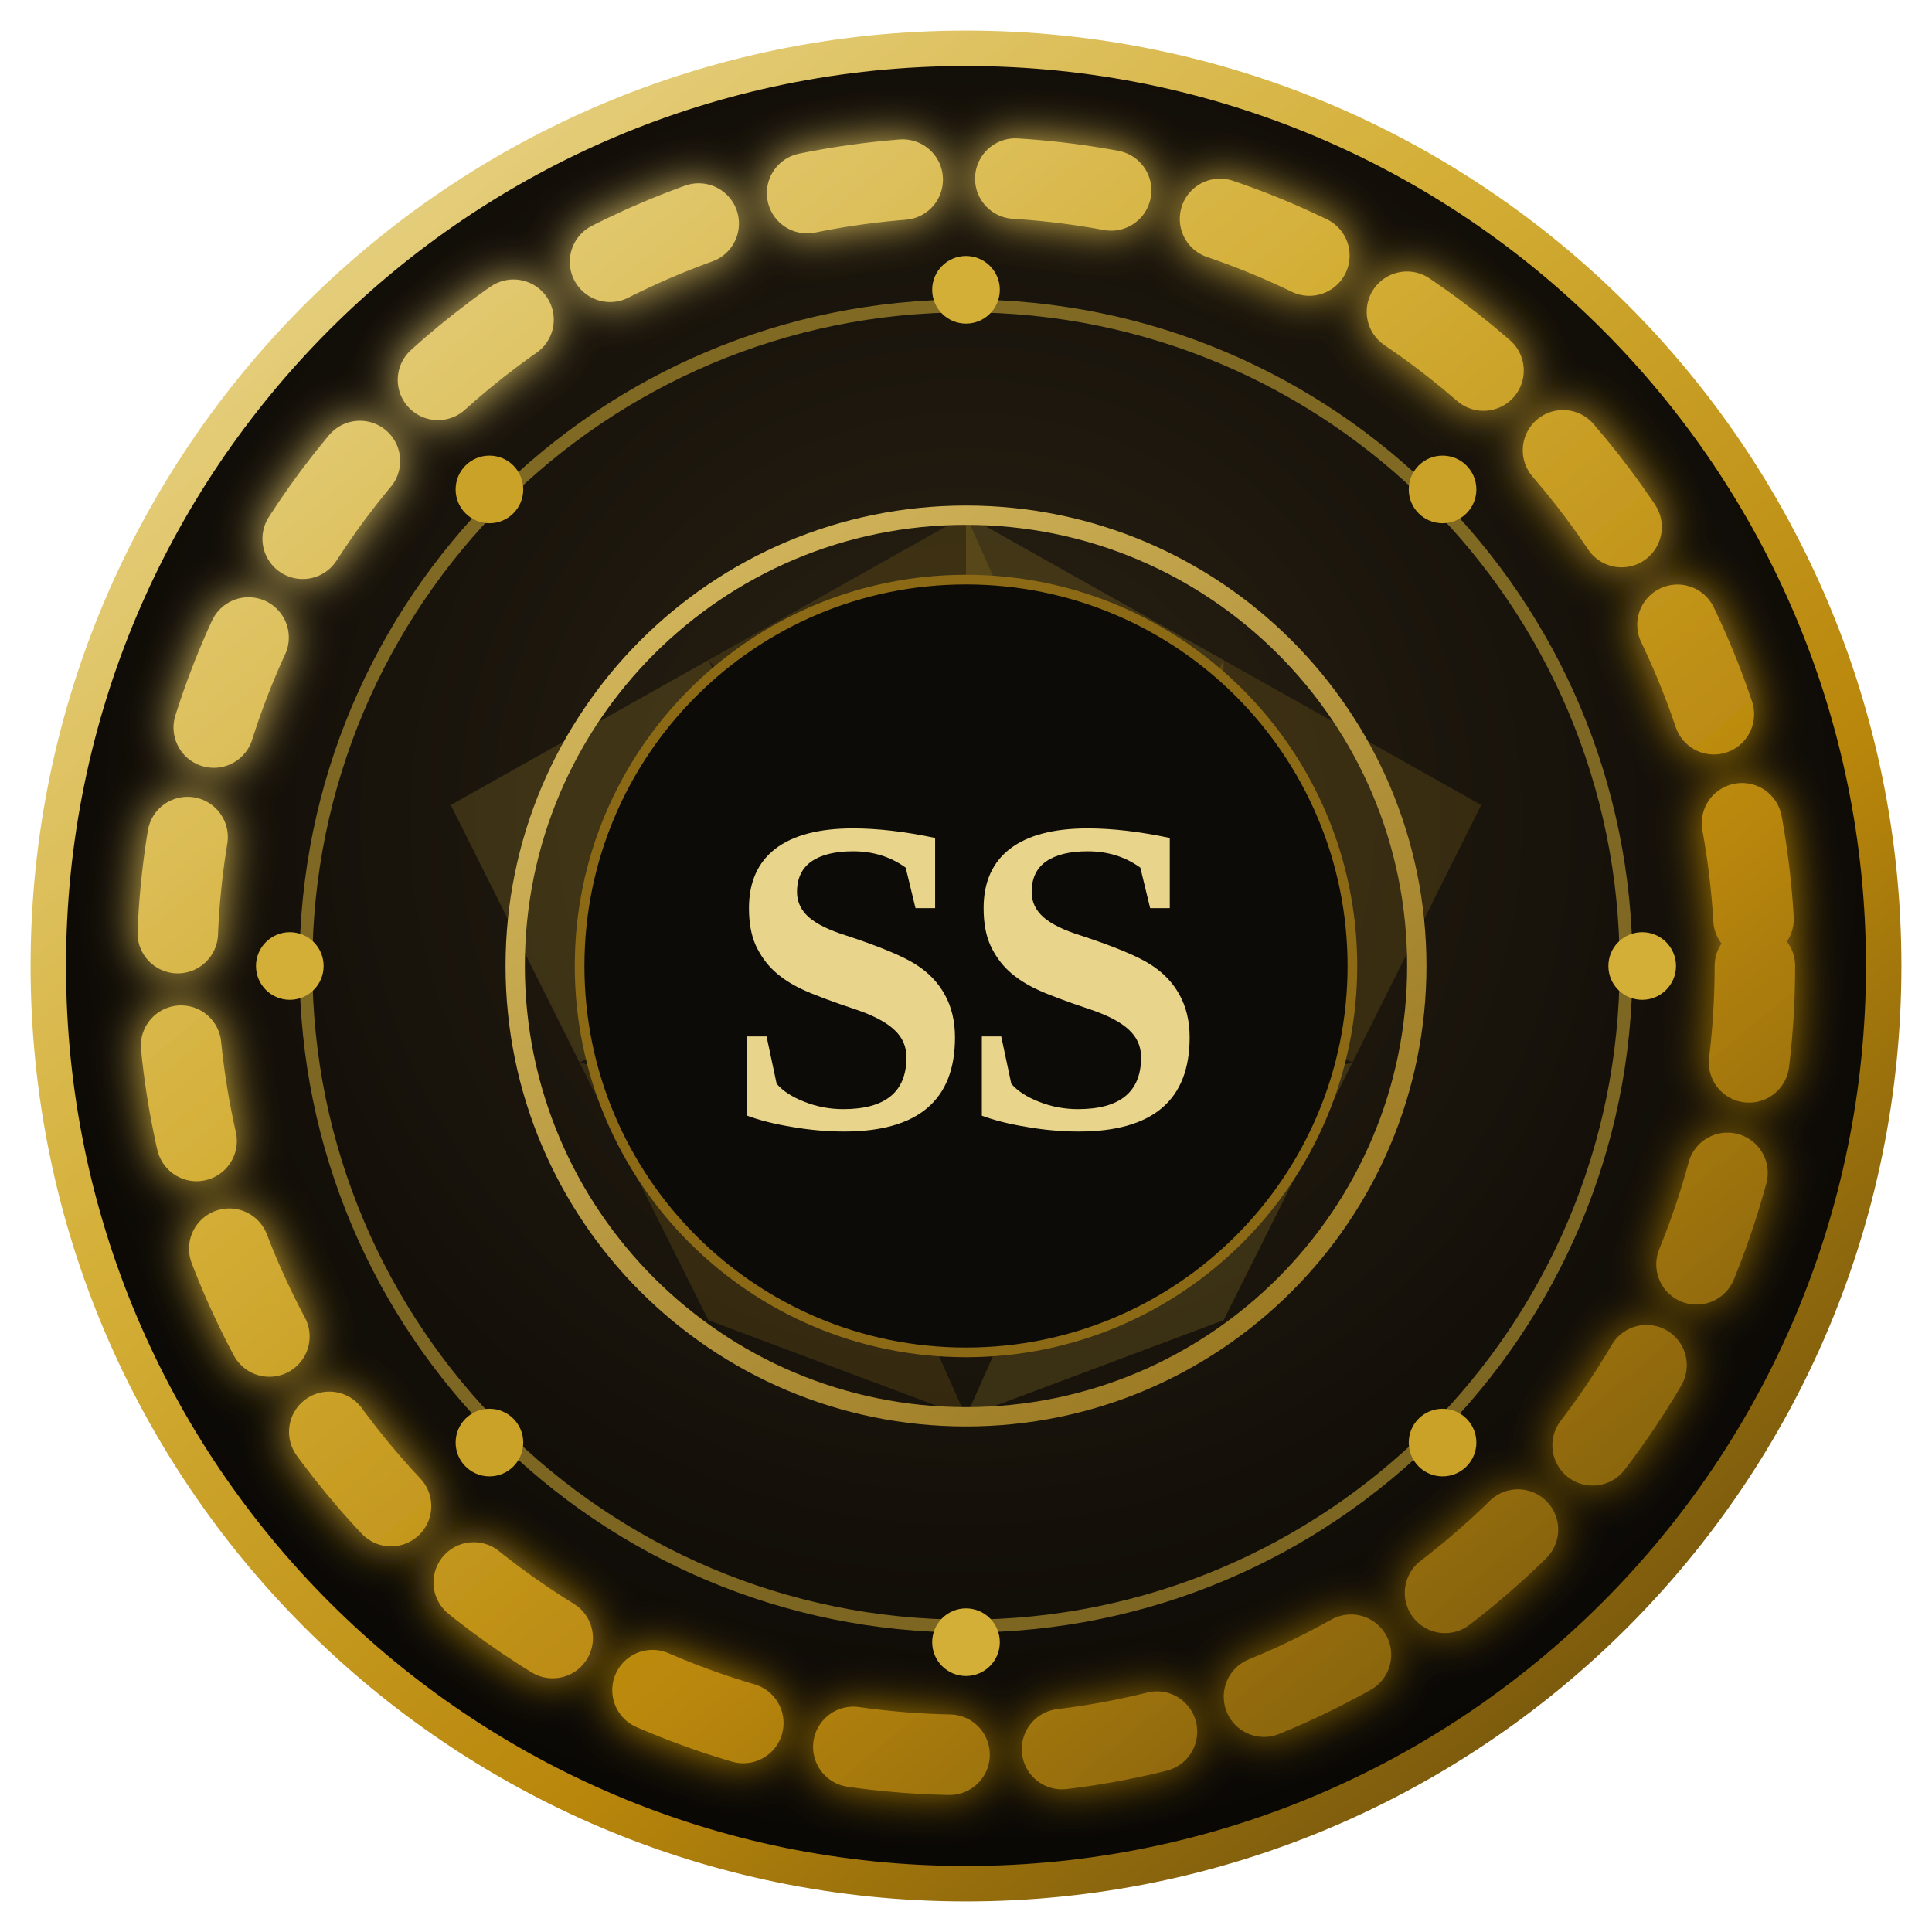
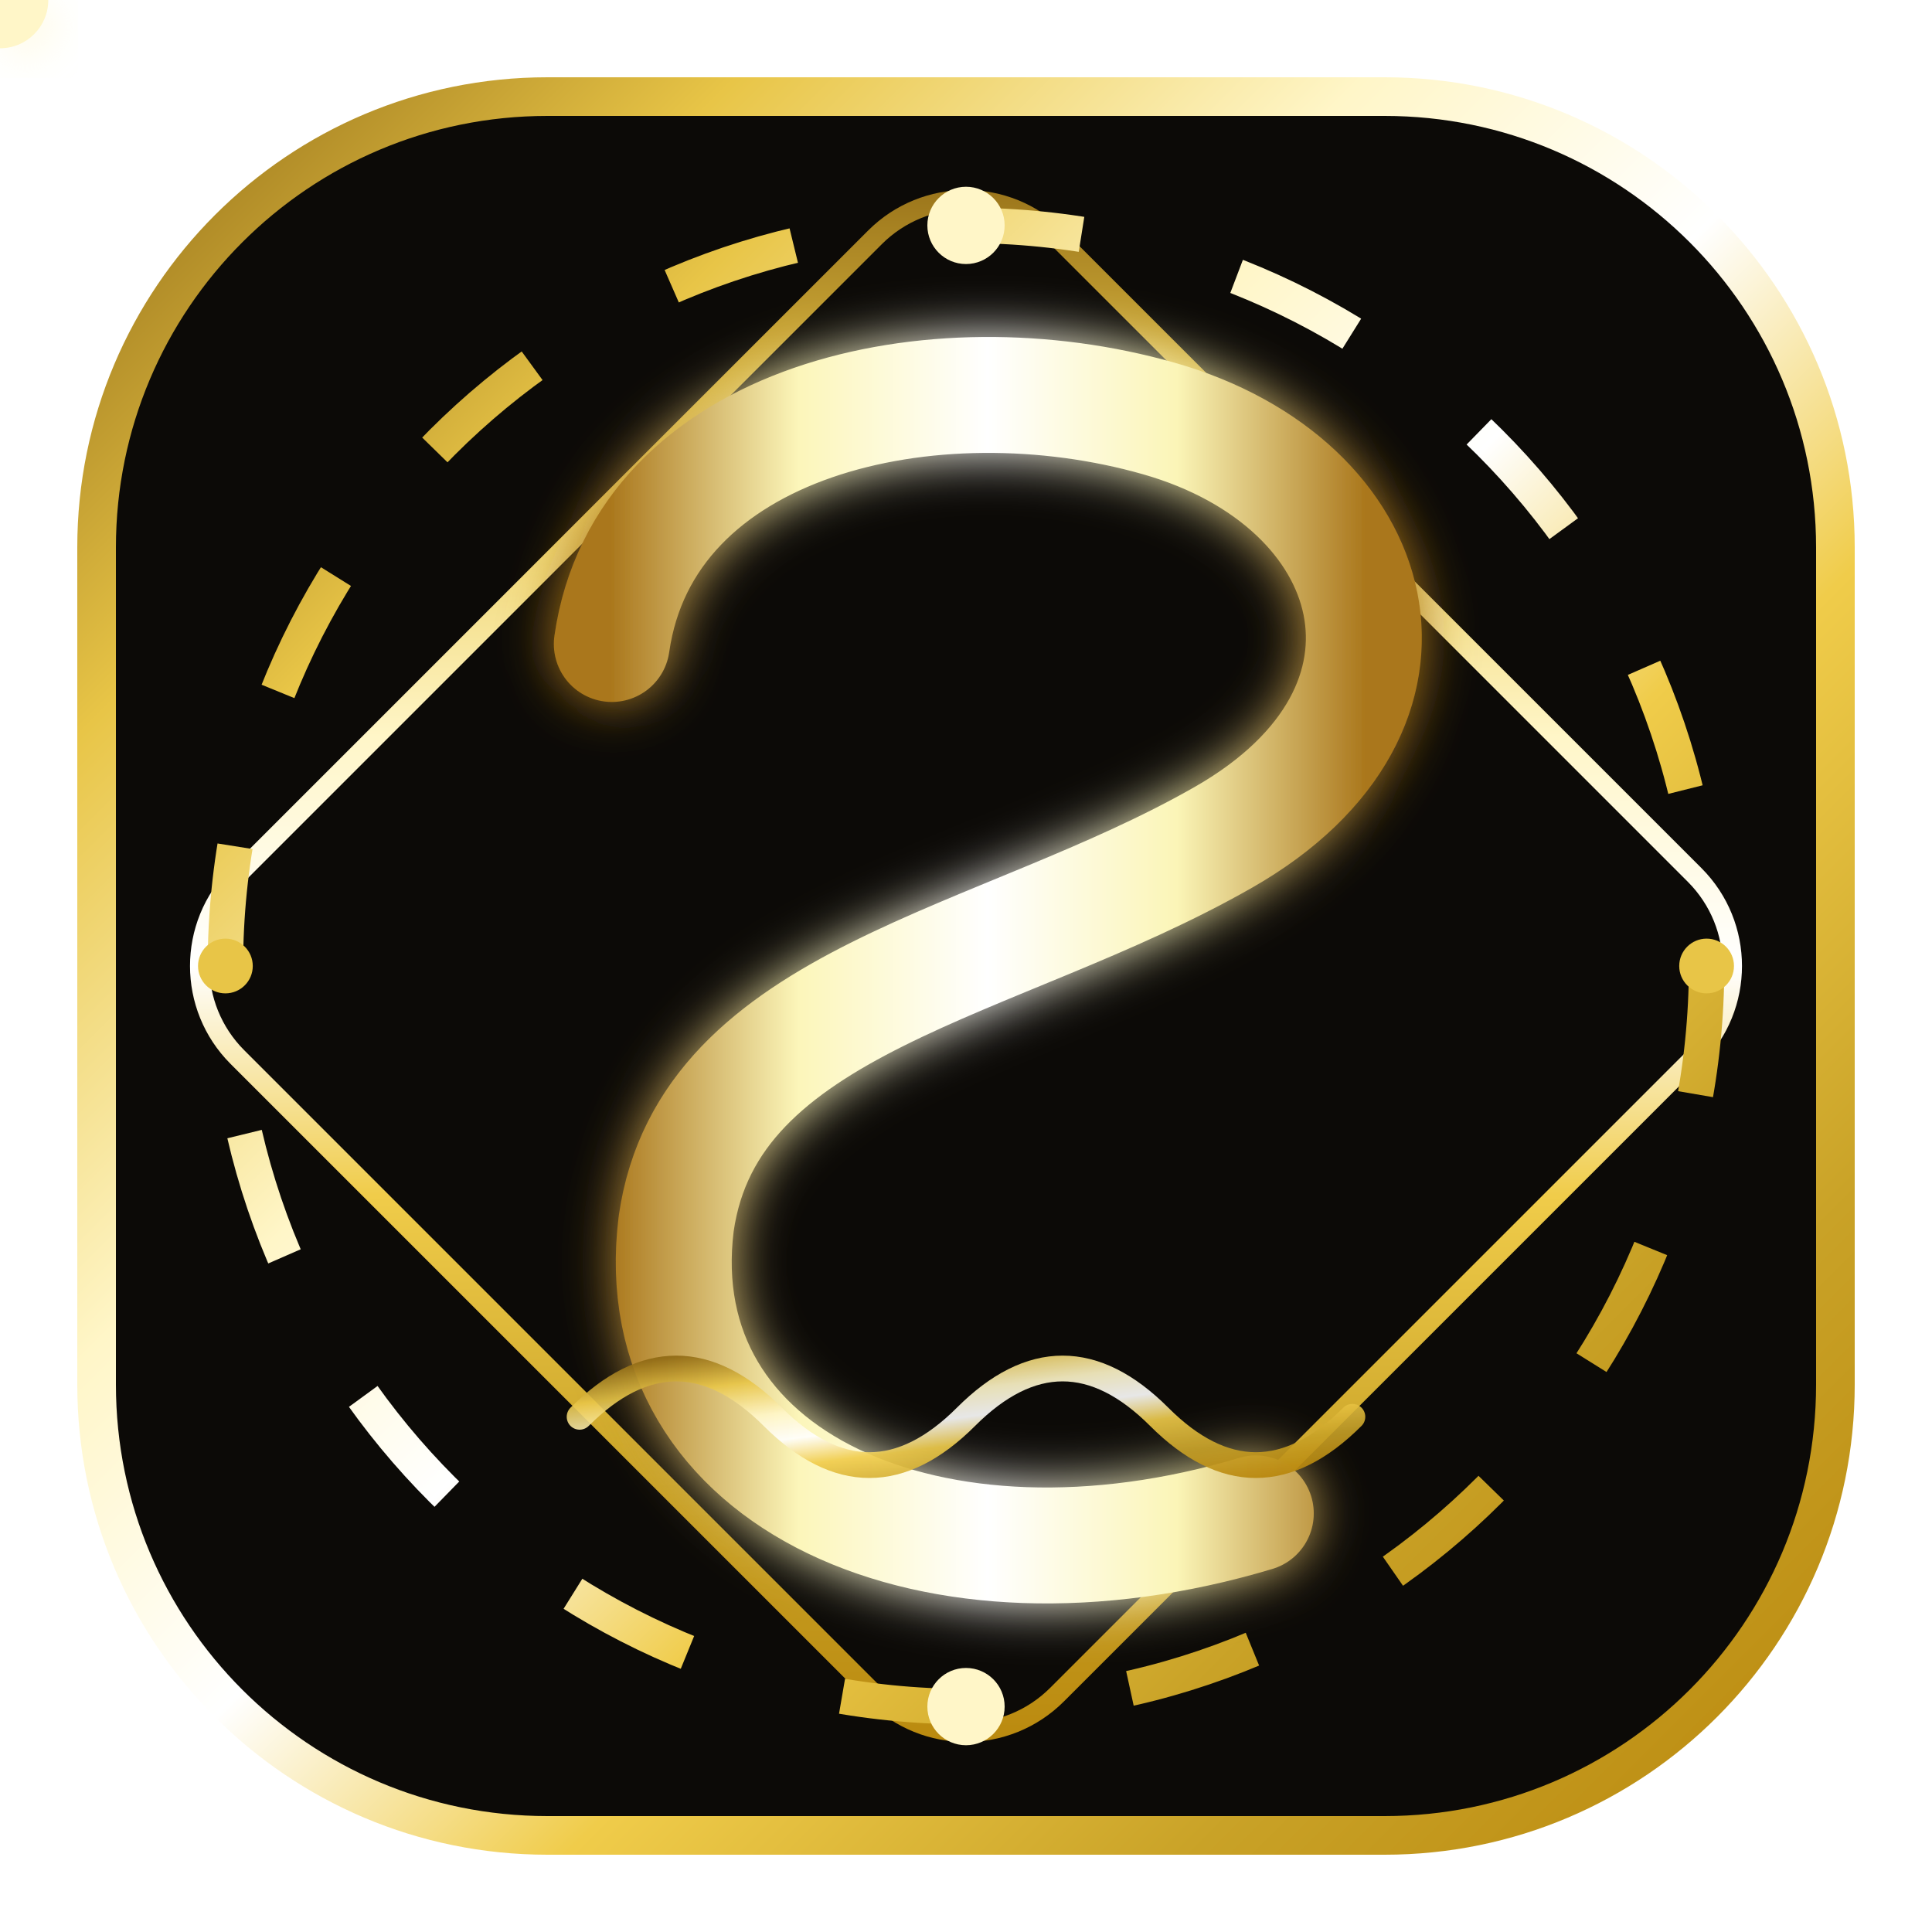
- <svg xmlns="http://www.w3.org/2000/svg" viewBox="0 0 120 120" role="img" aria-label="Shubham Sah Productions">
+ <svg xmlns="http://www.w3.org/2000/svg" viewBox="0 0 120 120" role="img" aria-labelledby="logoTitle">
  <defs>
-     <linearGradient id="royal" x1="18" y1="8" x2="104" y2="112" gradientUnits="userSpaceOnUse">
-       <stop offset="0%" stop-color="#E8D48A" />
-       <stop offset="35%" stop-color="#D4AF37" />
-       <stop offset="68%" stop-color="#B8860B" />
-       <stop offset="100%" stop-color="#6B4F0E" />
+     <linearGradient id="metal" x1="0%" y1="0%" x2="100%" y2="100%">
+       <stop offset="0%" stop-color="#8F6914" />
+       <stop offset="18%" stop-color="#E8C547" />
+       <stop offset="36%" stop-color="#FFF6C8" />
+       <stop offset="50%" stop-color="#FFFFFF" />
+       <stop offset="64%" stop-color="#F0CC4A" />
+       <stop offset="82%" stop-color="#C9A227" />
+       <stop offset="100%" stop-color="#B8860B" />
+       <animateTransform attributeName="gradientTransform" type="rotate" from="0 0.5 0.5" to="360 0.5 0.5" dur="3.2s" repeatCount="indefinite" />
    </linearGradient>
-     <linearGradient id="royalSoft" x1="30" y1="24" x2="90" y2="96" gradientUnits="userSpaceOnUse">
-       <stop offset="0%" stop-color="#E0C56A" />
-       <stop offset="100%" stop-color="#8C6914" />
+     <linearGradient id="ribbon" x1="0%" y1="0%" x2="100%" y2="0%">
+       <stop offset="0%" stop-color="#AA771C" />
+       <stop offset="25%" stop-color="#FCF6BA" />
+       <stop offset="50%" stop-color="#FFFFFF" />
+       <stop offset="75%" stop-color="#FBF5B7" />
+       <stop offset="100%" stop-color="#AA771C" />
+       <animate attributeName="x1" values="-1;1" dur="2.4s" repeatCount="indefinite" />
+       <animate attributeName="x2" values="0;2" dur="2.4s" repeatCount="indefinite" />
    </linearGradient>
-     <radialGradient id="disc" cx="50%" cy="42%" r="62%">
-       <stop offset="0%" stop-color="#2a2214" />
-       <stop offset="70%" stop-color="#120e08" />
-       <stop offset="100%" stop-color="#070604" />
-     </radialGradient>
-     <filter id="glow" x="-20%" y="-20%" width="140%" height="140%">
-       <feGaussianBlur stdDeviation="1.4" result="b" />
+     <filter id="softGlow" x="-30%" y="-30%" width="160%" height="160%">
+       <feGaussianBlur stdDeviation="1.6" result="b" />
      <feMerge>
        <feMergeNode in="b" />
        <feMergeNode in="SourceGraphic" />
      </feMerge>
    </filter>
    <style>
-       .reel { transform-origin: 60px 60px; animation: spin 14s linear infinite; }
-       .sprocket { transform-origin: 60px 60px; animation: spin 14s linear infinite reverse; }
-       .iris { transform-origin: 60px 60px; animation: iris 3.6s ease-in-out infinite; }
-       .pulse { transform-origin: 60px 60px; animation: pulse 3.6s ease-in-out infinite; }
-       .shine {
-         animation: sweep 4.8s ease-in-out infinite;
+       .spin { transform-origin: 60px 60px; animation: spin 10s linear infinite; }
+       .counter { transform-origin: 60px 60px; animation: spin 16s linear infinite reverse; }
+       .dash {
+         fill: none;
+         stroke: url(#metal);
+         stroke-width: 2.2;
+         stroke-dasharray: 8 10;
+         animation: crawl 2.8s linear infinite;
      }
-       .fill-ss { animation: letterGlow 3.6s ease-in-out infinite; }
+       .s-stroke {
+         fill: none;
+         stroke: url(#ribbon);
+         stroke-width: 7.2;
+         stroke-linecap: round;
+         stroke-linejoin: round;
+         filter: url(#softGlow);
+         stroke-dasharray: 220;
+         animation: drawLoop 5.5s ease-in-out infinite;
+       }
+       .spark { animation: blink 1.6s ease-in-out infinite; }
+       .wave { animation: wave 1.8s ease-in-out infinite; }
      @keyframes spin { to { transform: rotate(360deg); } }
-       @keyframes iris {
-         0%, 100% { transform: scale(1); opacity: 0.85; }
-         50% { transform: scale(0.86); opacity: 1; }
+       @keyframes crawl { to { stroke-dashoffset: -36; } }
+       @keyframes drawLoop {
+         0%, 100% { stroke-dashoffset: 0; }
+         50% { stroke-dashoffset: 80; }
      }
-       @keyframes pulse {
-         0%, 100% { opacity: 0.45; }
+       @keyframes blink {
+         0%, 100% { opacity: 0.35; }
        50% { opacity: 1; }
      }
-       @keyframes sweep {
-         0% { transform: translateX(-80px) rotate(18deg); opacity: 0; }
-         18% { opacity: 0.7; }
-         42% { opacity: 0; }
-         100% { transform: translateX(90px) rotate(18deg); opacity: 0; }
-       }
-       @keyframes letterGlow {
-         0%, 100% { opacity: 0.92; }
-         50% { opacity: 1; }
+       @keyframes wave {
+         0%, 100% { transform: translateY(0); }
+         50% { transform: translateY(-2px); }
      }
      @media (prefers-reduced-motion: reduce) {
-         .reel, .sprocket, .iris, .pulse, .shine, .fill-ss { animation: none; }
+         .spin, .counter, .dash, .s-stroke, .spark, .wave { animation: none; }
+         .s-stroke { stroke-dashoffset: 0; }
      }
    </style>
  </defs>
-   <circle cx="60" cy="60" r="57" fill="url(#disc)" stroke="url(#royal)" stroke-width="2.2" />
-   <g class="reel" filter="url(#glow)">
-     <circle cx="60" cy="60" r="49" fill="none" stroke="url(#royal)" stroke-width="5" stroke-dasharray="6 7" stroke-linecap="round" />
+   <rect x="6" y="6" width="108" height="108" rx="28" fill="#0c0a07" stroke="url(#metal)" stroke-width="2.4" />
+   <g class="spin">
+     <rect x="24" y="24" width="72" height="72" rx="8" fill="none" stroke="url(#metal)" stroke-width="1.2" transform="rotate(45 60 60)" />
  </g>
-   <g class="sprocket">
-     <circle cx="60" cy="60" r="41" fill="none" stroke="#d4af37" stroke-width="0.8" opacity="0.55" />
-     <circle cx="60" cy="18" r="2.1" fill="#d4af37" />
-     <circle cx="60" cy="102" r="2.1" fill="#d4af37" />
-     <circle cx="18" cy="60" r="2.1" fill="#d4af37" />
-     <circle cx="102" cy="60" r="2.1" fill="#d4af37" />
-     <circle cx="30.4" cy="30.4" r="2.1" fill="#c9a227" />
-     <circle cx="89.6" cy="30.4" r="2.1" fill="#c9a227" />
-     <circle cx="30.4" cy="89.6" r="2.1" fill="#c9a227" />
-     <circle cx="89.6" cy="89.6" r="2.1" fill="#c9a227" />
+   <circle class="dash" cx="60" cy="60" r="46" />
+   <g class="counter">
+     <circle cx="60" cy="14" r="2.4" fill="#fff6c8" class="spark" />
+     <circle cx="106" cy="60" r="1.7" fill="#e8c547" />
+     <circle cx="60" cy="106" r="2.4" fill="#fff6c8" class="spark" />
+     <circle cx="14" cy="60" r="1.7" fill="#e8c547" />
  </g>
-   <g class="iris">
-     <polygon points="60,32 76,41 76,59 60,50" fill="#d4af37" opacity="0.18" />
-     <polygon points="76,41 92,50 84,66 68,57" fill="#c9a227" opacity="0.16" />
-     <polygon points="84,66 76,82 60,88 68,70" fill="#d4af37" opacity="0.18" />
-     <polygon points="60,88 44,82 36,66 52,70" fill="#c9a227" opacity="0.16" />
-     <polygon points="36,66 28,50 44,41 52,57" fill="#d4af37" opacity="0.18" />
-     <polygon points="44,41 60,32 68,50 52,50" fill="#c9a227" opacity="0.16" />
+   <path class="s-stroke" d="M38 40     C40 26 58 22 72 26     C86 30 90 44 76 52     C62 60 44 62 42 76     C40 92 58 100 78 94" />
+   <g class="wave" fill="none" stroke="url(#metal)" stroke-width="1.6" stroke-linecap="round" opacity="0.9">
+     <path d="M36 88 Q42 82 48 88 T60 88 T72 88 T84 88" />
  </g>
-   <circle class="pulse" cx="60" cy="60" r="28" fill="none" stroke="url(#royalSoft)" stroke-width="1.2" />
-   <circle cx="60" cy="60" r="24" fill="#0d0b07" stroke="#8c6914" stroke-width="0.6" />
-   <g transform="translate(60 62)">
-     <text class="fill-ss" x="0" y="8" text-anchor="middle" font-family="Georgia, 'Times New Roman', serif" font-size="28" font-weight="700" fill="url(#royal)" letter-spacing="-1">SS</text>
-   </g>
-   <rect class="shine" x="8" y="-10" width="18" height="140" fill="#e8d48a" opacity="0" style="mix-blend-mode:screen" />
+   <circle r="3" fill="#fff6c8" filter="url(#softGlow)">
+     <animateMotion dur="5.5s" repeatCount="indefinite" path="M60,18 A42,42 0 1,1 59.9,18" />
+   </circle>
</svg>
